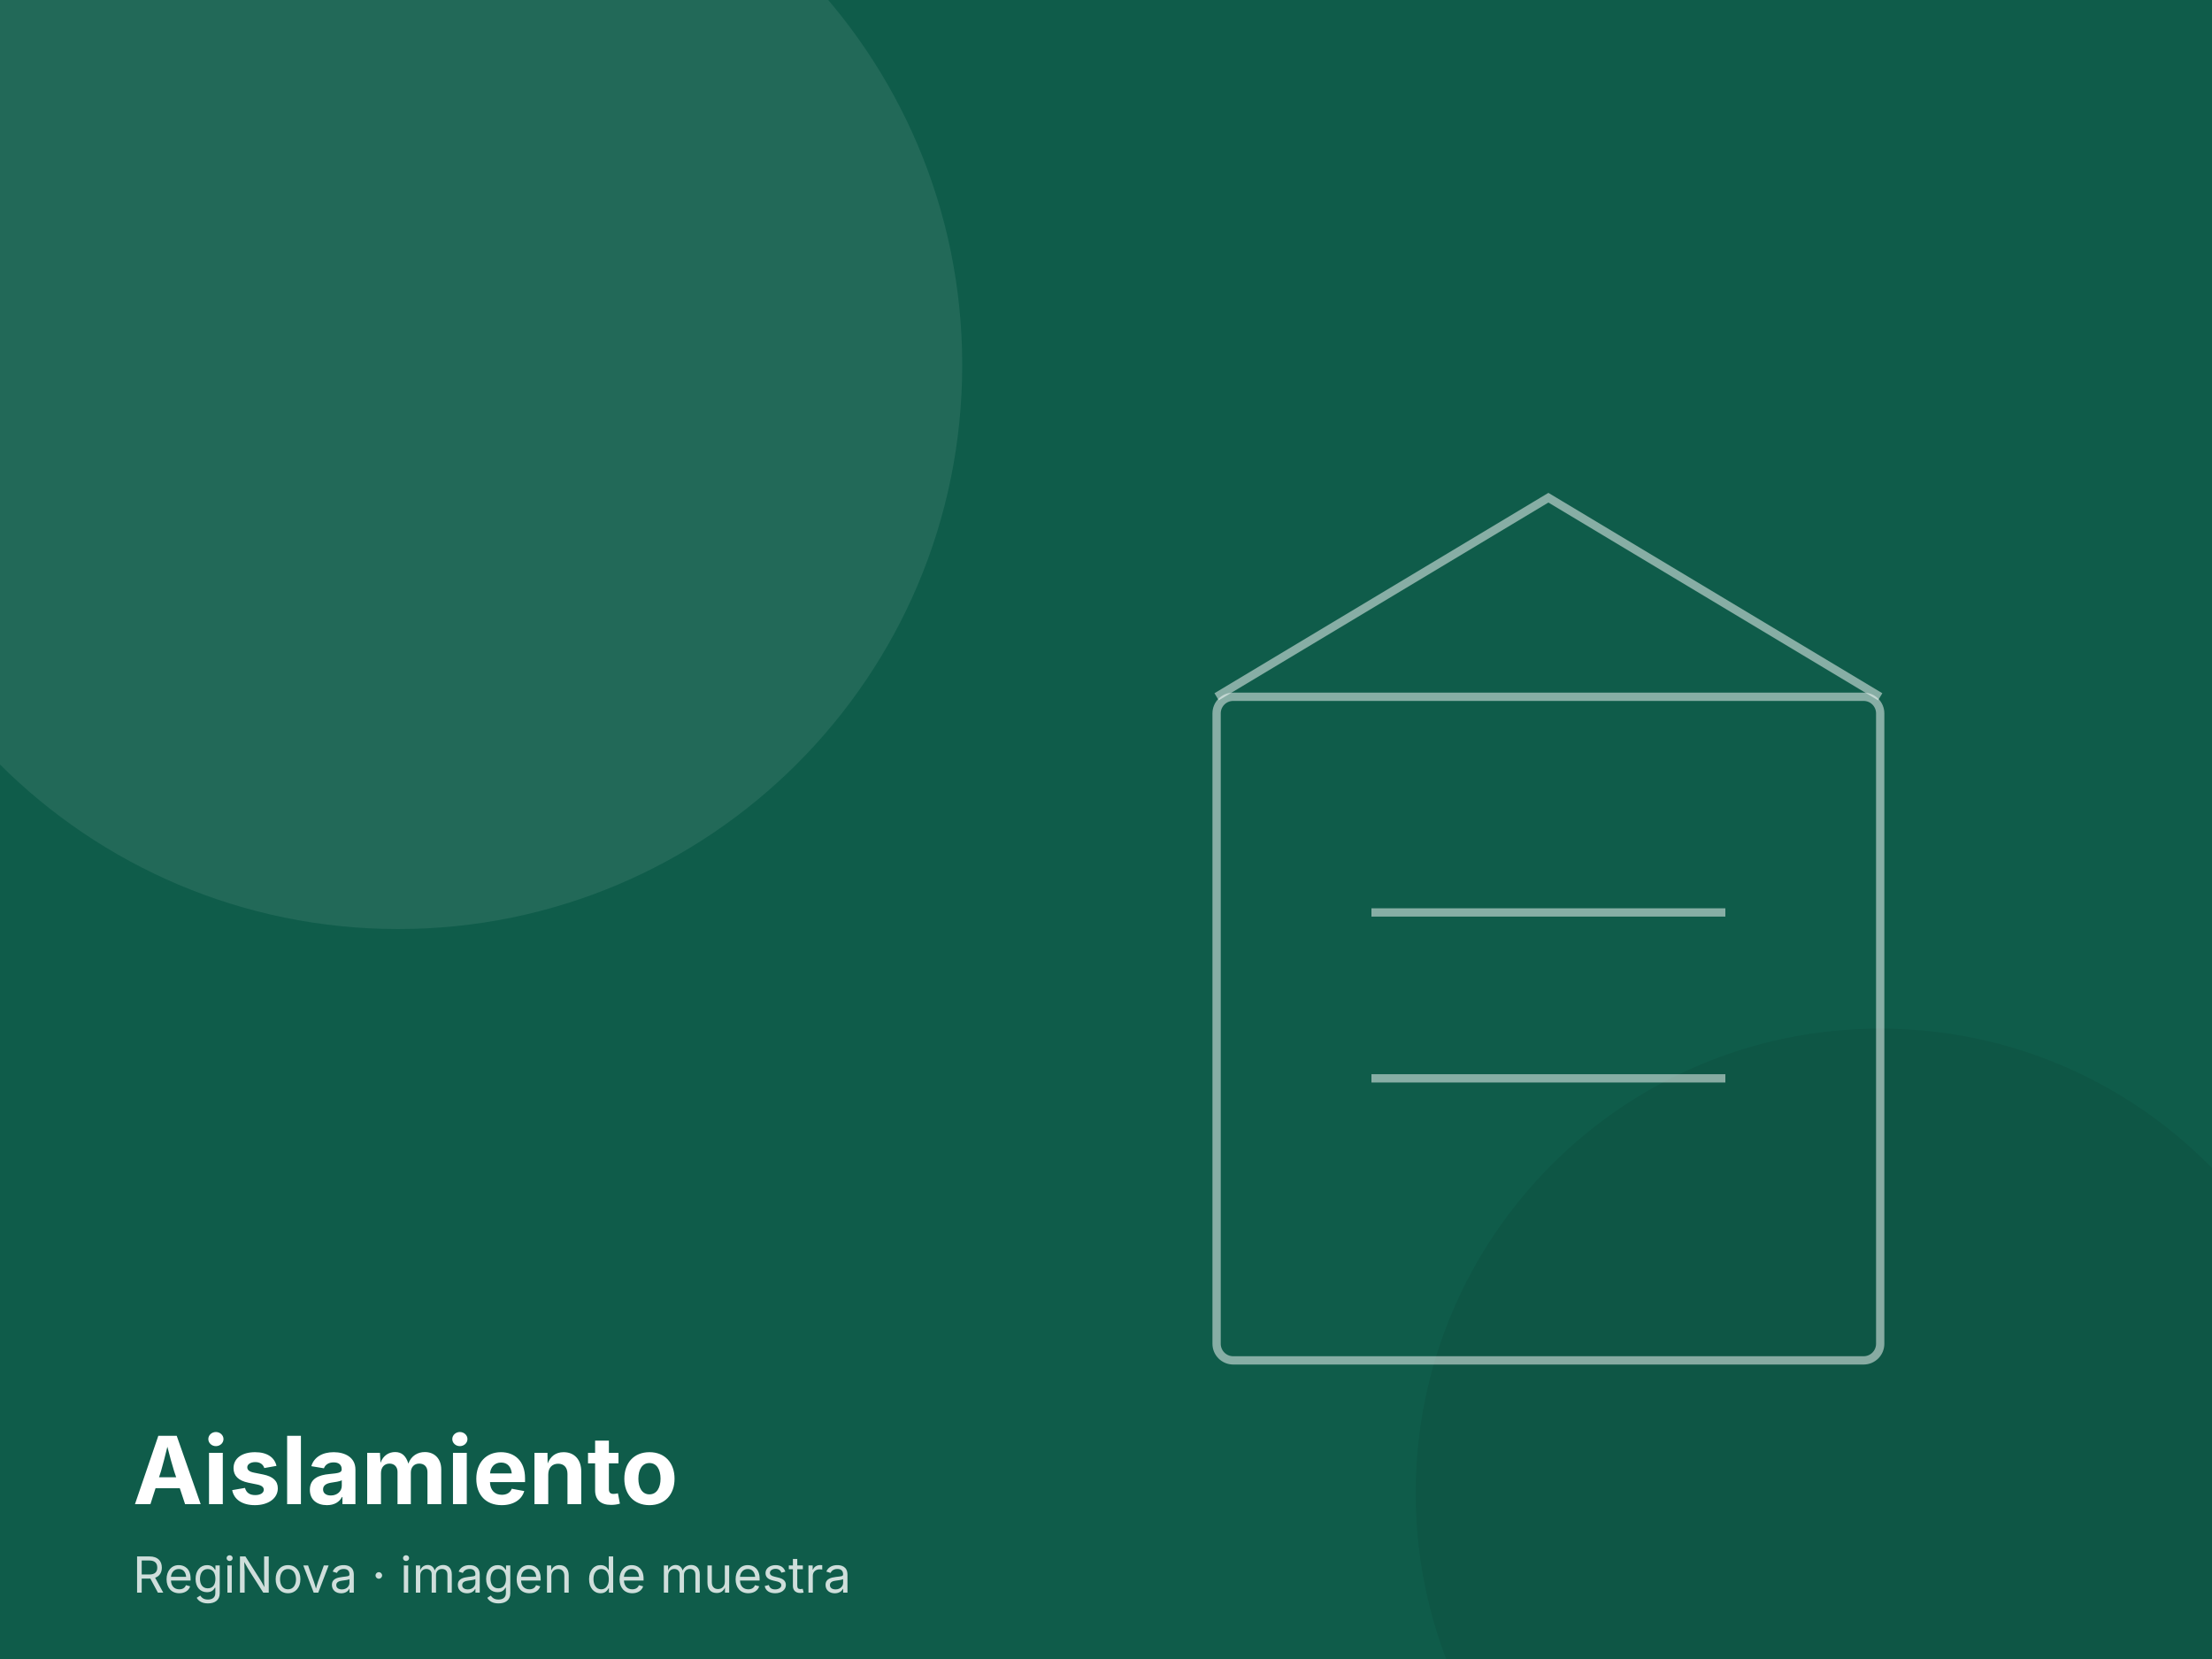
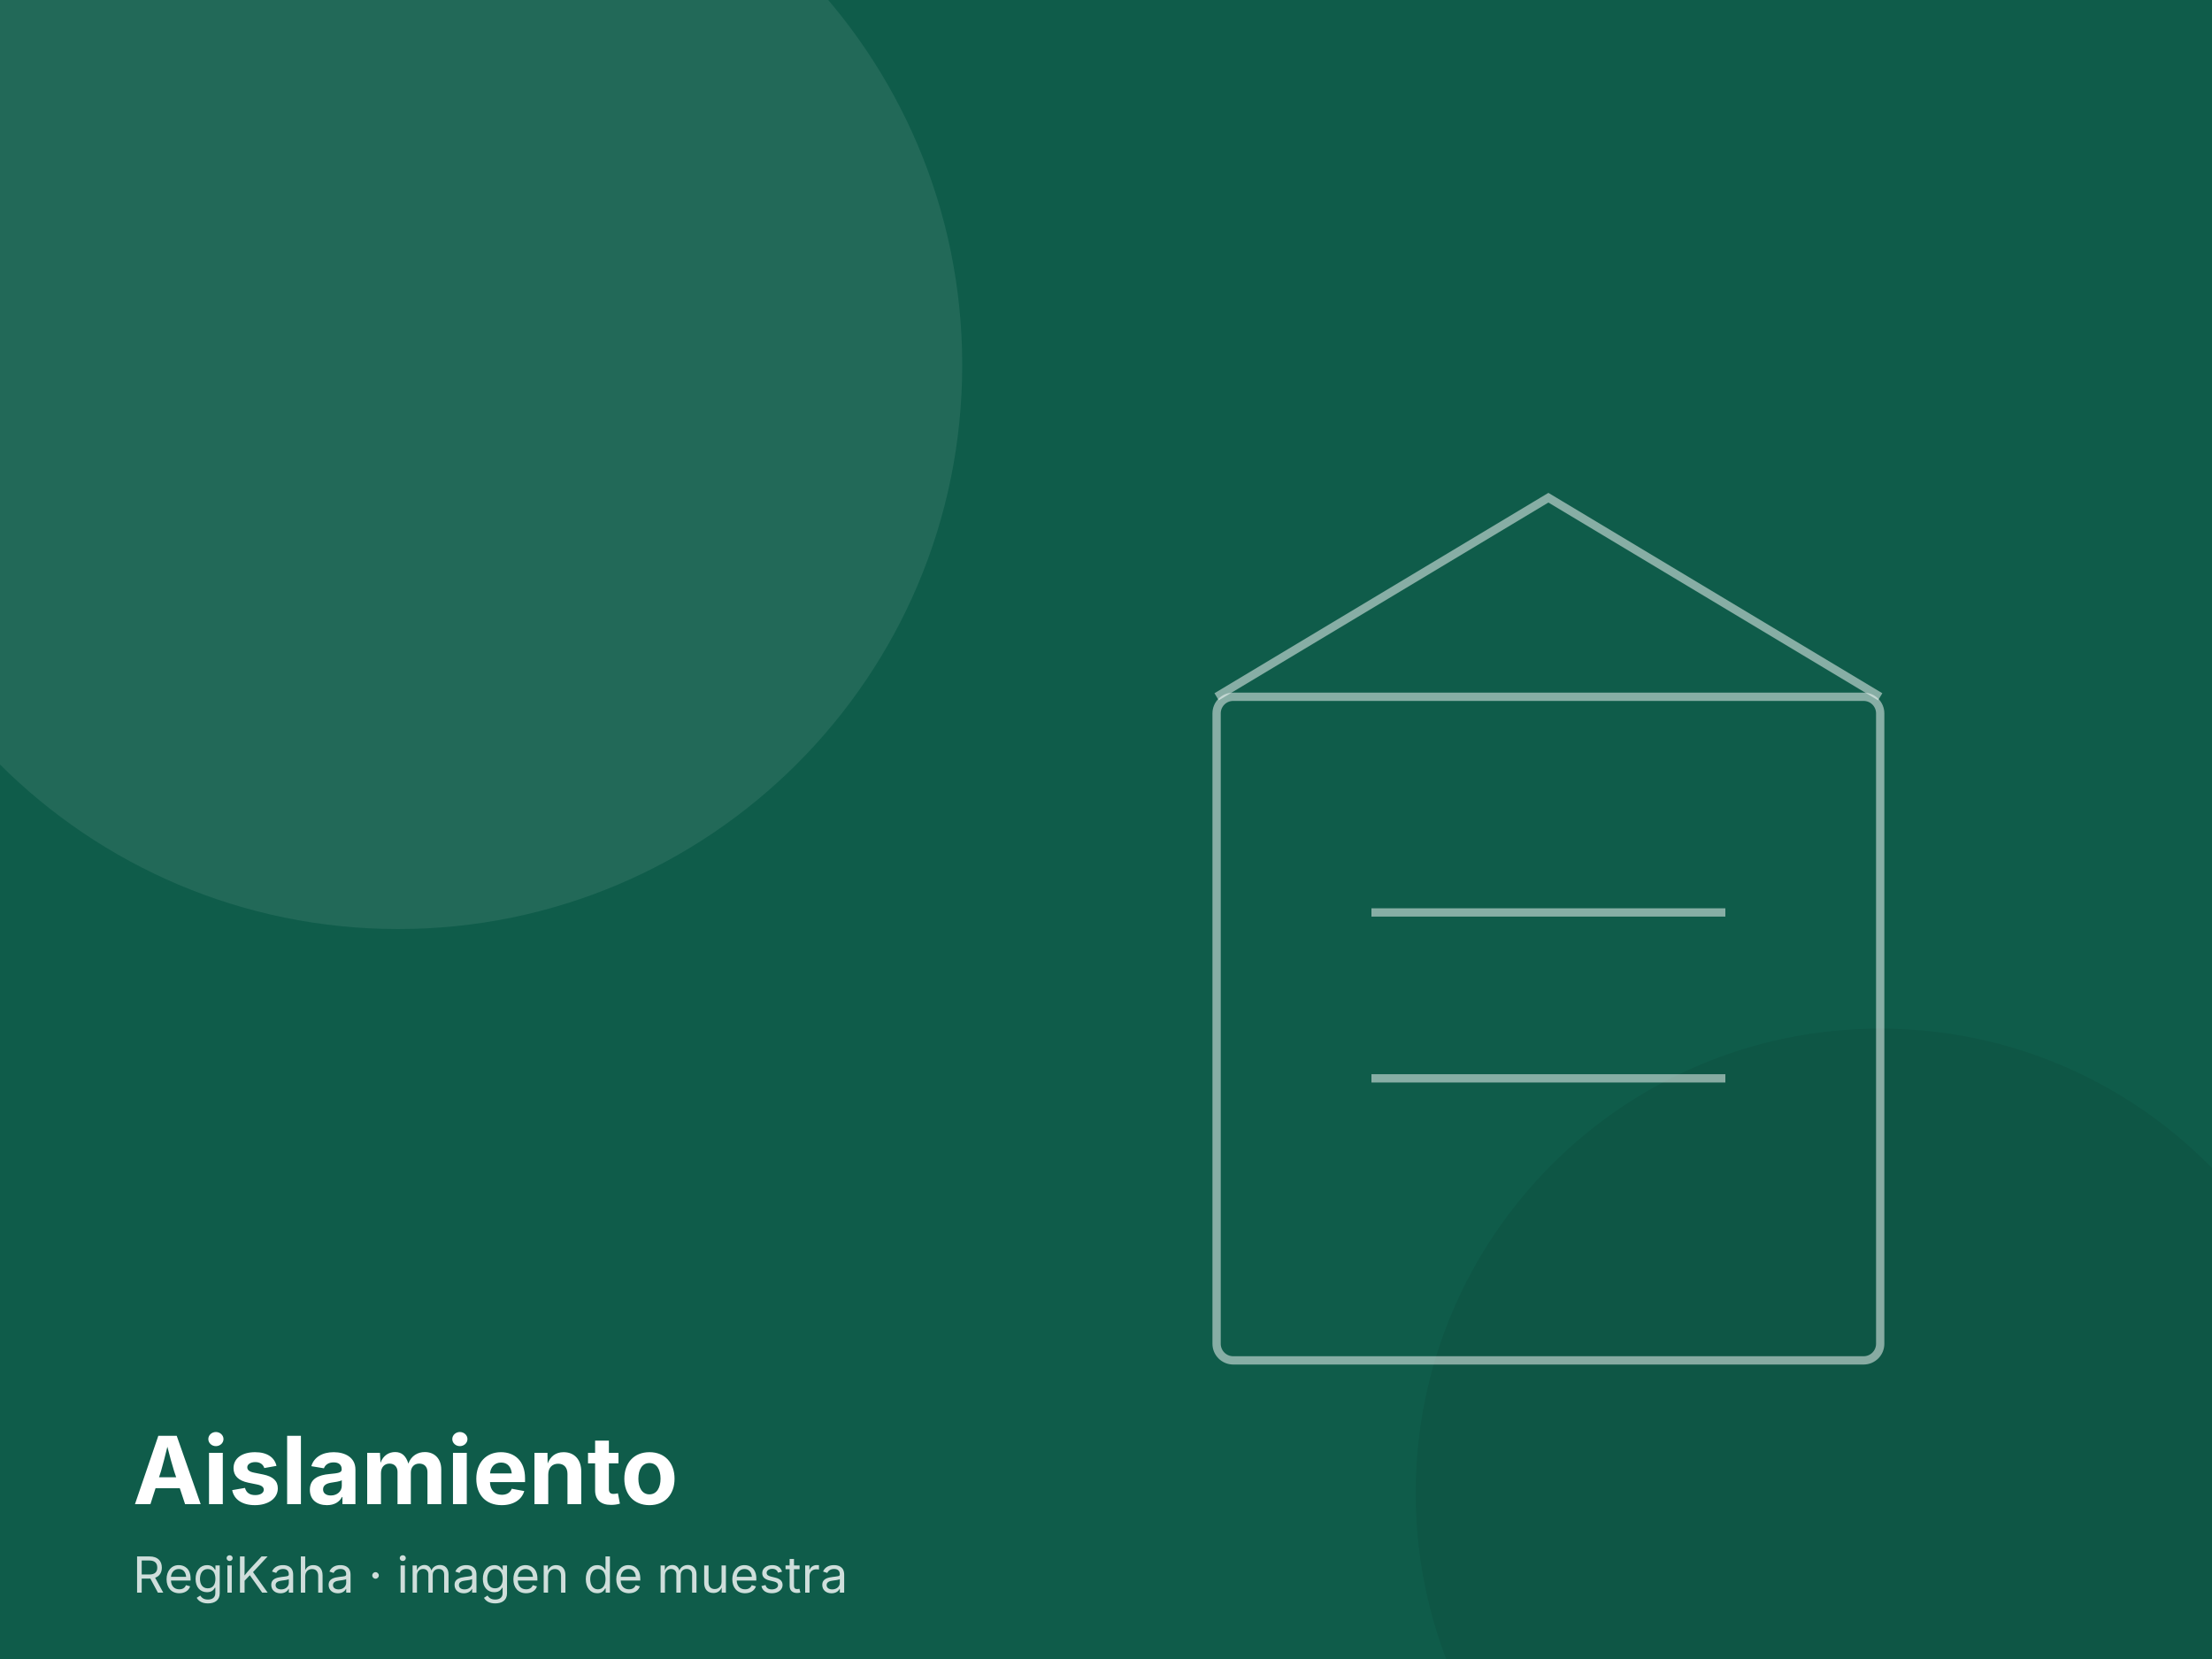
<svg xmlns="http://www.w3.org/2000/svg" width="800" height="600" viewBox="0 0 800 600">
  <defs>
    <linearGradient id="cg" gradientTransform="rotate(243)">
      <stop offset="0" stop-color="#0F5C4A" />
      <stop offset="0.55" stop-color="#198C68" />
      <stop offset="1" stop-color="#2AB673" />
    </linearGradient>
  </defs>
  <rect width="800" height="600" fill="url(#cg)" />
  <circle cx="144" cy="132" r="204" fill="rgba(255,255,255,0.08)" />
  <circle cx="680" cy="540" r="168" fill="rgba(0,0,0,0.07)" />
  <g stroke="rgba(255,255,255,0.5)" stroke-width="3" fill="none">
    <rect x="440" y="252" width="240" height="240" rx="6" />
    <path d="M440 252 L560 180 L680 252" />
    <line x1="496" y1="330" x2="624" y2="330" />
    <line x1="496" y1="390" x2="624" y2="390" />
  </g>
  <text x="48" y="544" font-family="Inter, sans-serif" font-size="34" font-weight="700" fill="#fff">Aislamiento</text>
-   <text x="48" y="576" font-family="Inter, sans-serif" font-size="18" fill="rgba(255,255,255,0.8)">RegiNova · imagen de muestra</text>
+   <text x="48" y="576" font-family="Inter, sans-serif" font-size="18" fill="rgba(255,255,255,0.8)">RegiKaha · imagen de muestra</text>
</svg>
